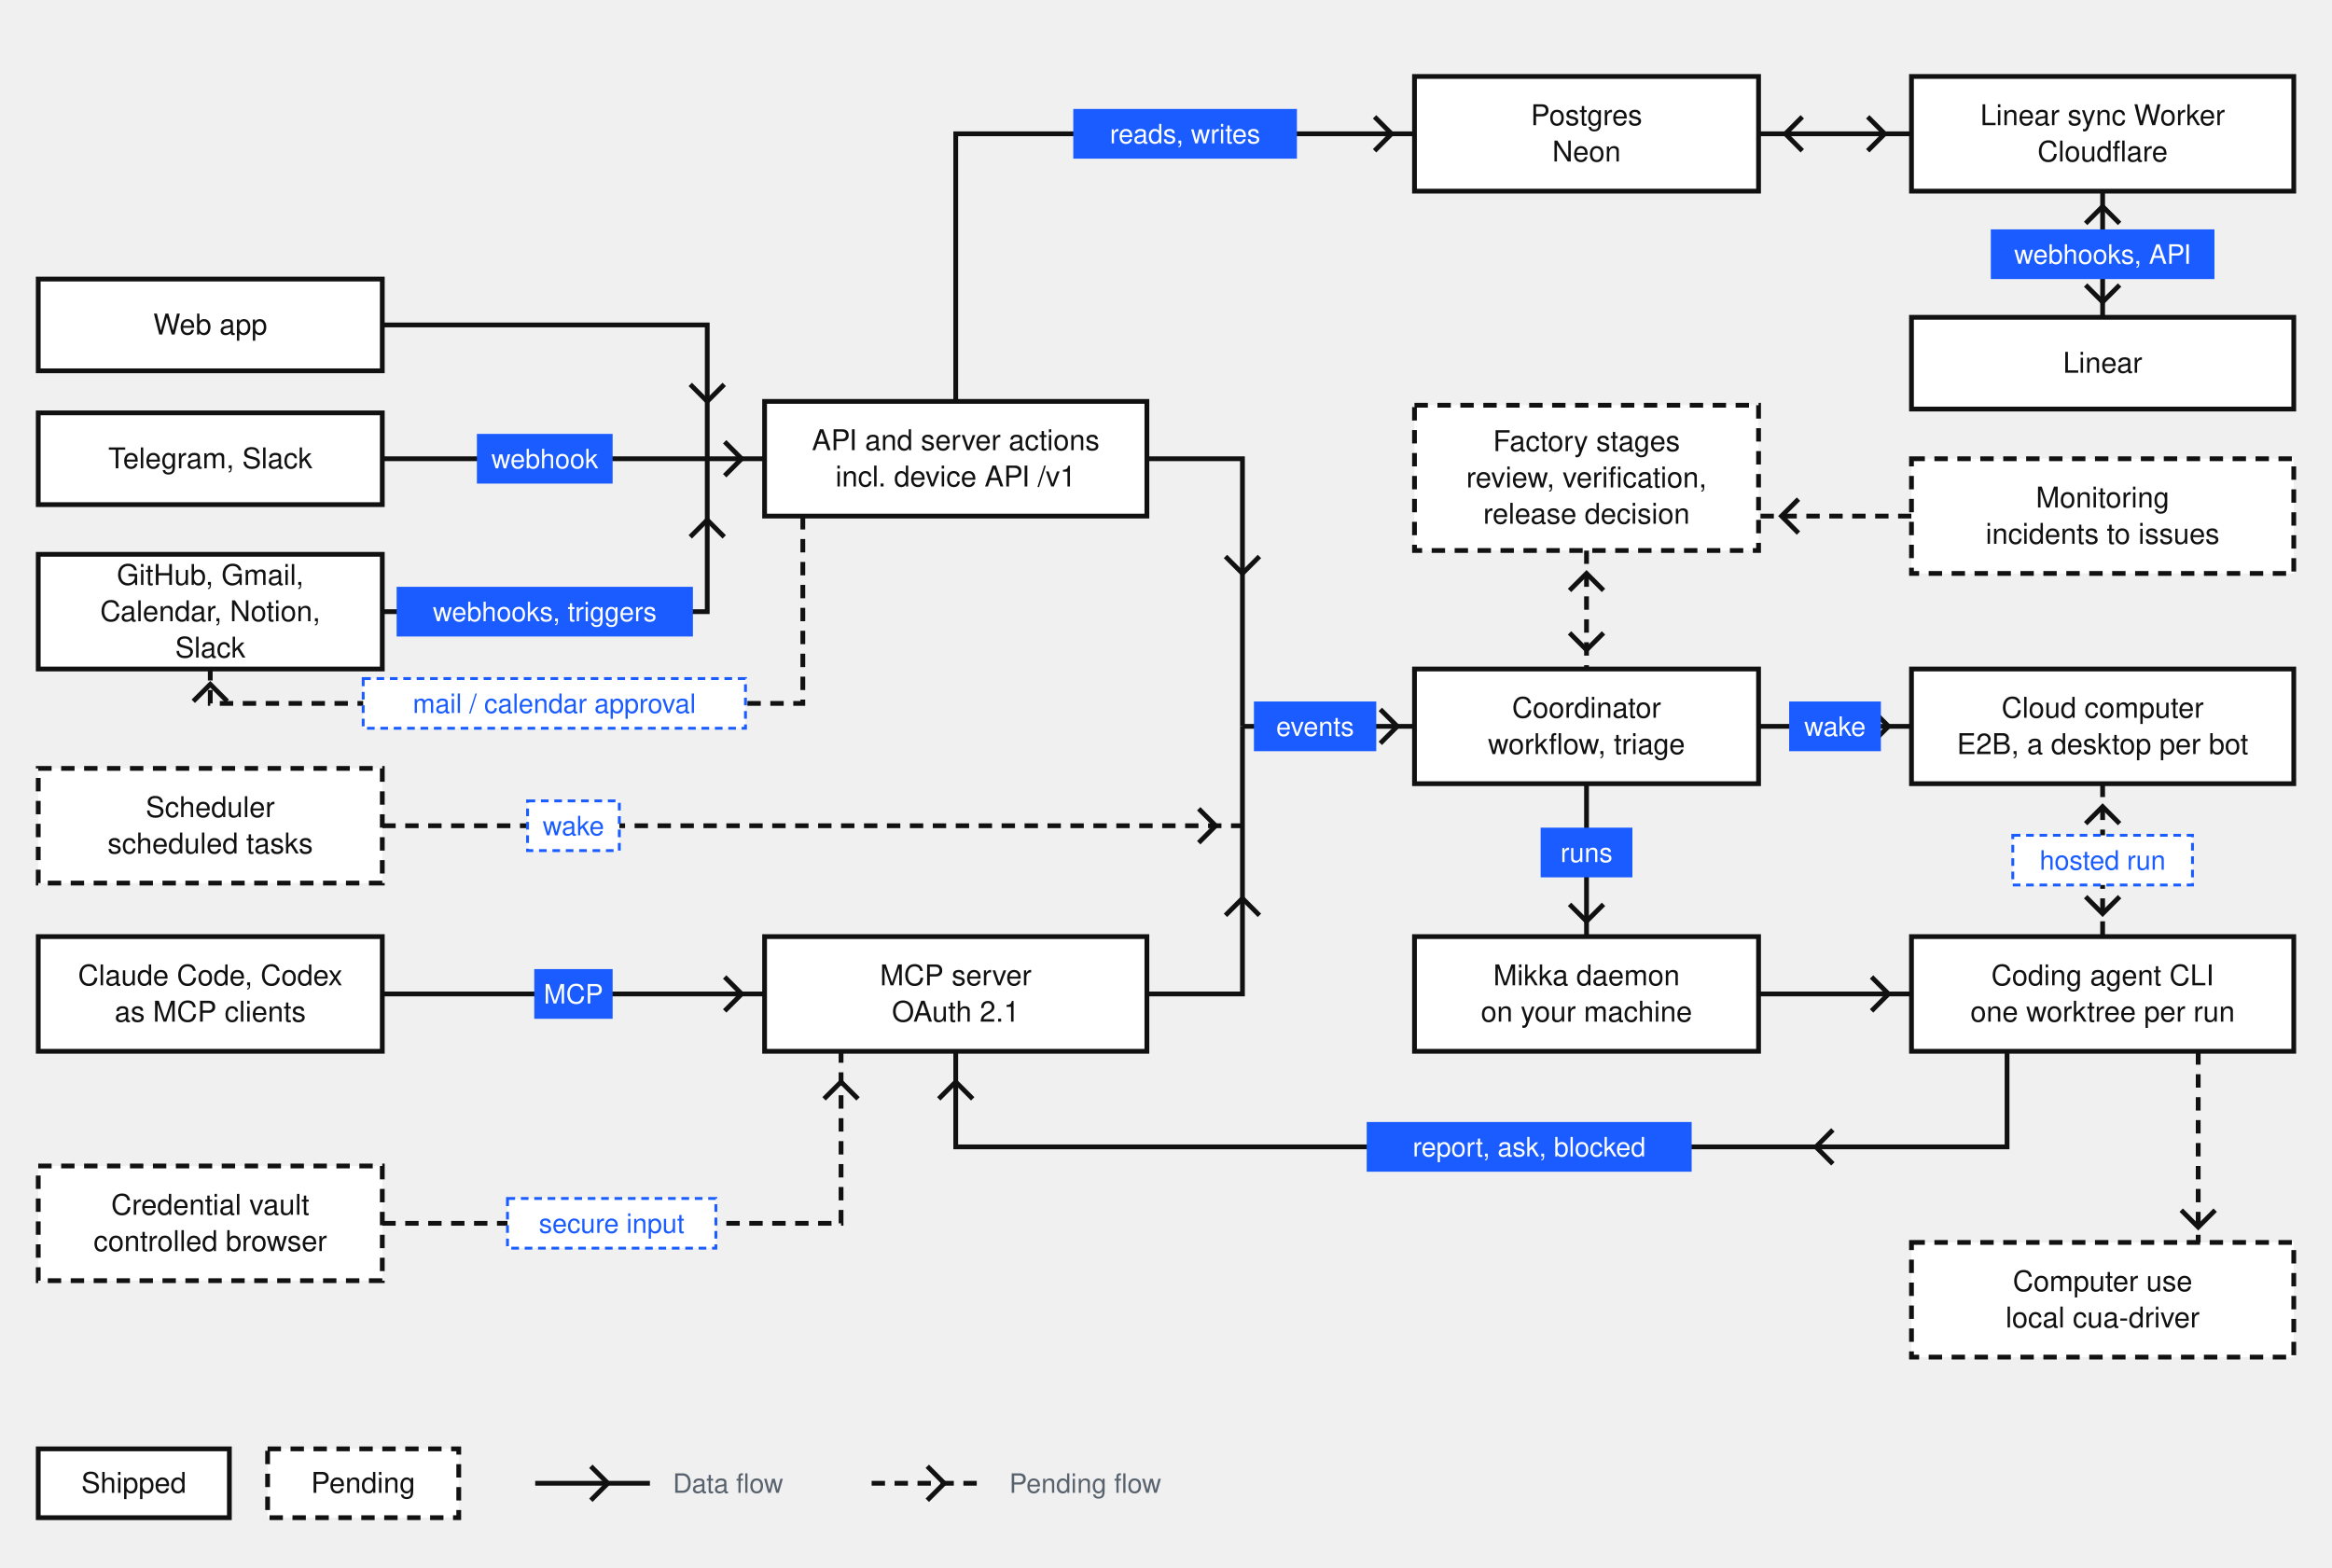
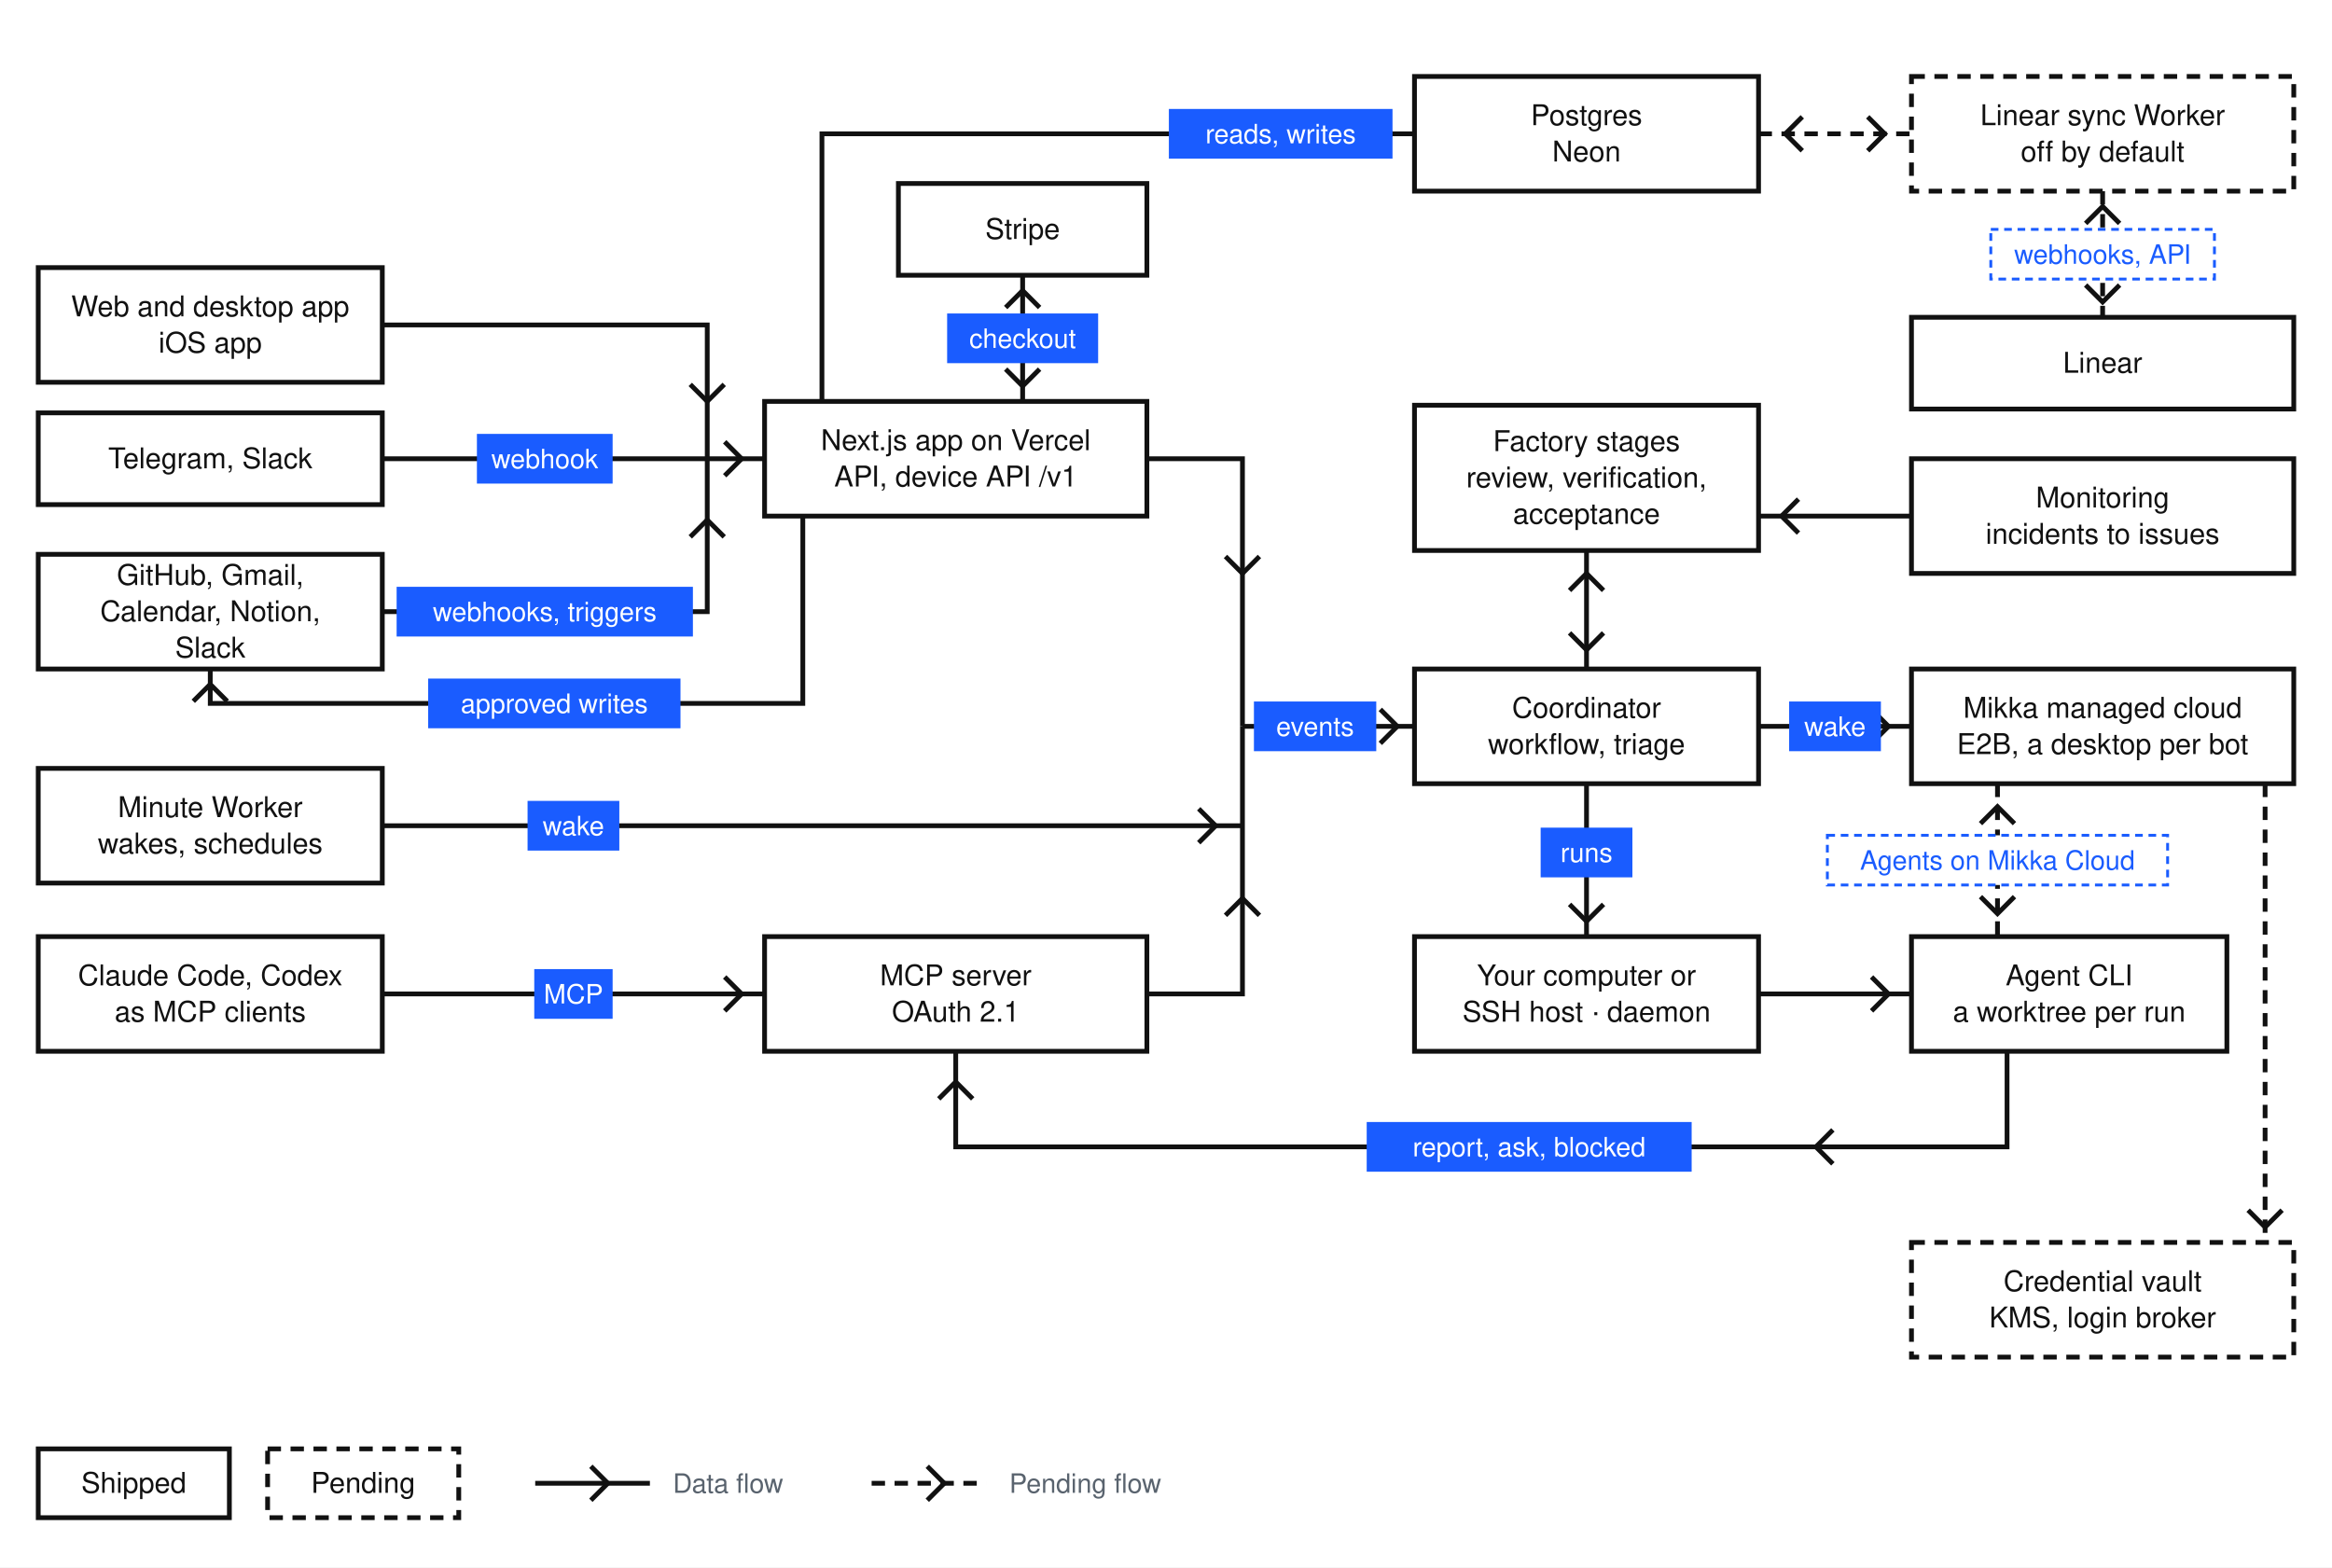
<svg xmlns="http://www.w3.org/2000/svg" width="1220" height="820" viewBox="0 0 1220 820" font-family="-apple-system, BlinkMacSystemFont, &quot;Segoe UI&quot;, Helvetica, Arial, &quot;PingFang SC&quot;, &quot;Noto Sans CJK SC&quot;, &quot;Microsoft YaHei&quot;, sans-serif" role="img" aria-label="Mikka architecture">
+   <rect width="1220" height="820" fill="#ffffff" />
  <path d="M200 170 L370 170 L370 240" fill="none" stroke="#111111" stroke-width="2.5" />
  <path d="M362 202 L370 210 L378 202" fill="none" stroke="#111111" stroke-width="2.5" stroke-linecap="square" stroke-linejoin="miter" />
  <path d="M200 320 L370 320 L370 240" fill="none" stroke="#111111" stroke-width="2.5" />
  <path d="M362 280 L370 272 L378 280" fill="none" stroke="#111111" stroke-width="2.5" stroke-linecap="square" stroke-linejoin="miter" />
  <path d="M200 240 L400 240" fill="none" stroke="#111111" stroke-width="2.5" />
  <path d="M380 232 L388 240 L380 248" fill="none" stroke="#111111" stroke-width="2.5" stroke-linecap="square" stroke-linejoin="miter" />
  <rect x="249.5" y="227" width="71" height="26" fill="#1a5cff" />
  <text x="285" y="245" text-anchor="middle" font-size="14" fill="#ffffff">webhook</text>
  <rect x="207.5" y="307" width="155" height="26" fill="#1a5cff" />
  <text x="285" y="325" text-anchor="middle" font-size="14" fill="#ffffff">webhooks, triggers</text>
-   <path d="M420 270 L420 368 L110 368 L110 350" fill="none" stroke="#111111" stroke-width="2.5" stroke-dasharray="7 5" />
+   <path d="M420 270 L420 368 L110 368 L110 350" fill="none" stroke="#111111" stroke-width="2.5" />
  <path d="M102 366 L110 358 L118 366" fill="none" stroke="#111111" stroke-width="2.5" stroke-linecap="square" stroke-linejoin="miter" />
-   <rect x="190" y="355" width="200" height="26" fill="#ffffff" stroke="#1a5cff" stroke-width="1.5" stroke-dasharray="4 3" />
-   <text x="290" y="373" text-anchor="middle" font-size="14" fill="#1a5cff">mail / calendar approval</text>
+   <rect x="224" y="355" width="132" height="26" fill="#1a5cff" />
+   <text x="290" y="373" text-anchor="middle" font-size="14" fill="#ffffff">approved writes</text>
+   <path d="M535 144 L535 210" fill="none" stroke="#111111" stroke-width="2.5" />
+   <path d="M527 194 L535 202 L543 194" fill="none" stroke="#111111" stroke-width="2.5" stroke-linecap="square" stroke-linejoin="miter" />
+   <path d="M527 160 L535 152 L543 160" fill="none" stroke="#111111" stroke-width="2.5" stroke-linecap="square" stroke-linejoin="miter" />
+   <rect x="495.5" y="164" width="79" height="26" fill="#1a5cff" />
+   <text x="535" y="182" text-anchor="middle" font-size="14" fill="#ffffff">checkout</text>
  <path d="M200 520 L400 520" fill="none" stroke="#111111" stroke-width="2.5" />
  <path d="M380 512 L388 520 L380 528" fill="none" stroke="#111111" stroke-width="2.5" stroke-linecap="square" stroke-linejoin="miter" />
  <rect x="279.5" y="507" width="41" height="26" fill="#1a5cff" />
  <text x="300" y="525" text-anchor="middle" font-size="14" fill="#ffffff">MCP</text>
-   <path d="M200 640 L440 640 L440 550" fill="none" stroke="#111111" stroke-width="2.5" stroke-dasharray="7 5" />
-   <path d="M432 574 L440 566 L448 574" fill="none" stroke="#111111" stroke-width="2.5" stroke-linecap="square" stroke-linejoin="miter" />
-   <rect x="265.5" y="627" width="109" height="26" fill="#ffffff" stroke="#1a5cff" stroke-width="1.5" stroke-dasharray="4 3" />
-   <text x="320" y="645" text-anchor="middle" font-size="14" fill="#1a5cff">secure input</text>
-   <path d="M500 210 L500 70 L740 70" fill="none" stroke="#111111" stroke-width="2.5" />
+   <path d="M430 210 L430 70 L740 70" fill="none" stroke="#111111" stroke-width="2.5" />
  <path d="M720 62 L728 70 L720 78" fill="none" stroke="#111111" stroke-width="2.5" stroke-linecap="square" stroke-linejoin="miter" />
-   <rect x="561.5" y="57" width="117" height="26" fill="#1a5cff" />
-   <text x="620" y="75" text-anchor="middle" font-size="14" fill="#ffffff">reads, writes</text>
-   <path d="M920 70 L1000 70" fill="none" stroke="#111111" stroke-width="2.5" />
+   <rect x="611.5" y="57" width="117" height="26" fill="#1a5cff" />
+   <text x="670" y="75" text-anchor="middle" font-size="14" fill="#ffffff">reads, writes</text>
+   <path d="M920 70 L1000 70" fill="none" stroke="#111111" stroke-width="2.5" stroke-dasharray="7 5" />
  <path d="M942 62 L934 70 L942 78" fill="none" stroke="#111111" stroke-width="2.5" stroke-linecap="square" stroke-linejoin="miter" />
  <path d="M978 62 L986 70 L978 78" fill="none" stroke="#111111" stroke-width="2.5" stroke-linecap="square" stroke-linejoin="miter" />
-   <path d="M1100 100 L1100 166" fill="none" stroke="#111111" stroke-width="2.5" />
+   <path d="M1100 100 L1100 166" fill="none" stroke="#111111" stroke-width="2.5" stroke-dasharray="7 5" />
  <path d="M1092 150 L1100 158 L1108 150" fill="none" stroke="#111111" stroke-width="2.5" stroke-linecap="square" stroke-linejoin="miter" />
  <path d="M1092 116 L1100 108 L1108 116" fill="none" stroke="#111111" stroke-width="2.5" stroke-linecap="square" stroke-linejoin="miter" />
-   <rect x="1041.5" y="120" width="117" height="26" fill="#1a5cff" />
-   <text x="1100" y="138" text-anchor="middle" font-size="14" fill="#ffffff">webhooks, API</text>
+   <rect x="1041.5" y="120" width="117" height="26" fill="#ffffff" stroke="#1a5cff" stroke-width="1.5" stroke-dasharray="4 3" />
+   <text x="1100" y="138" text-anchor="middle" font-size="14" fill="#1a5cff">webhooks, API</text>
  <path d="M600 240 L650 240 L650 380" fill="none" stroke="#111111" stroke-width="2.5" />
  <path d="M642 292 L650 300 L658 292" fill="none" stroke="#111111" stroke-width="2.5" stroke-linecap="square" stroke-linejoin="miter" />
  <path d="M600 520 L650 520 L650 380" fill="none" stroke="#111111" stroke-width="2.5" />
  <path d="M642 478 L650 470 L658 478" fill="none" stroke="#111111" stroke-width="2.5" stroke-linecap="square" stroke-linejoin="miter" />
  <path d="M650 380 L740 380" fill="none" stroke="#111111" stroke-width="2.5" />
  <path d="M723 372 L731 380 L723 388" fill="none" stroke="#111111" stroke-width="2.5" stroke-linecap="square" stroke-linejoin="miter" />
  <rect x="656" y="367" width="64" height="26" fill="#1a5cff" />
  <text x="688" y="385" text-anchor="middle" font-size="14" fill="#ffffff">events</text>
-   <path d="M200 432 L650 432" fill="none" stroke="#111111" stroke-width="2.5" stroke-dasharray="7 5" />
+   <path d="M200 432 L650 432" fill="none" stroke="#111111" stroke-width="2.5" />
  <path d="M628 424 L636 432 L628 440" fill="none" stroke="#111111" stroke-width="2.5" stroke-linecap="square" stroke-linejoin="miter" />
-   <rect x="276" y="419" width="48" height="26" fill="#ffffff" stroke="#1a5cff" stroke-width="1.5" stroke-dasharray="4 3" />
-   <text x="300" y="437" text-anchor="middle" font-size="14" fill="#1a5cff">wake</text>
-   <path d="M830 288 L830 350" fill="none" stroke="#111111" stroke-width="2.5" stroke-dasharray="7 5" />
+   <rect x="276" y="419" width="48" height="26" fill="#1a5cff" />
+   <text x="300" y="437" text-anchor="middle" font-size="14" fill="#ffffff">wake</text>
+   <path d="M830 288 L830 350" fill="none" stroke="#111111" stroke-width="2.5" />
  <path d="M822 308 L830 300 L838 308" fill="none" stroke="#111111" stroke-width="2.5" stroke-linecap="square" stroke-linejoin="miter" />
  <path d="M822 332 L830 340 L838 332" fill="none" stroke="#111111" stroke-width="2.5" stroke-linecap="square" stroke-linejoin="miter" />
-   <path d="M1000 270 L920 270" fill="none" stroke="#111111" stroke-width="2.5" stroke-dasharray="7 5" />
+   <path d="M1000 270 L920 270" fill="none" stroke="#111111" stroke-width="2.5" />
  <path d="M940 262 L932 270 L940 278" fill="none" stroke="#111111" stroke-width="2.5" stroke-linecap="square" stroke-linejoin="miter" />
  <path d="M920 380 L1000 380" fill="none" stroke="#111111" stroke-width="2.5" />
  <path d="M980 372 L988 380 L980 388" fill="none" stroke="#111111" stroke-width="2.5" stroke-linecap="square" stroke-linejoin="miter" />
  <rect x="936" y="367" width="48" height="26" fill="#1a5cff" />
  <text x="960" y="385" text-anchor="middle" font-size="14" fill="#ffffff">wake</text>
  <path d="M830 410 L830 490" fill="none" stroke="#111111" stroke-width="2.5" />
  <path d="M822 474 L830 482 L838 474" fill="none" stroke="#111111" stroke-width="2.5" stroke-linecap="square" stroke-linejoin="miter" />
  <rect x="806" y="433" width="48" height="26" fill="#1a5cff" />
  <text x="830" y="451" text-anchor="middle" font-size="14" fill="#ffffff">runs</text>
  <path d="M920 520 L1000 520" fill="none" stroke="#111111" stroke-width="2.5" />
  <path d="M980 512 L988 520 L980 528" fill="none" stroke="#111111" stroke-width="2.5" stroke-linecap="square" stroke-linejoin="miter" />
-   <path d="M1100 410 L1100 490" fill="none" stroke="#111111" stroke-width="2.5" stroke-dasharray="7 5" />
-   <path d="M1092 430 L1100 422 L1108 430" fill="none" stroke="#111111" stroke-width="2.5" stroke-linecap="square" stroke-linejoin="miter" />
-   <path d="M1092 470 L1100 478 L1108 470" fill="none" stroke="#111111" stroke-width="2.5" stroke-linecap="square" stroke-linejoin="miter" />
-   <rect x="1053" y="437" width="94" height="26" fill="#ffffff" stroke="#1a5cff" stroke-width="1.5" stroke-dasharray="4 3" />
-   <text x="1100" y="455" text-anchor="middle" font-size="14" fill="#1a5cff">hosted run</text>
-   <path d="M1150 550 L1150 650" fill="none" stroke="#111111" stroke-width="2.5" stroke-dasharray="7 5" />
-   <path d="M1142 634 L1150 642 L1158 634" fill="none" stroke="#111111" stroke-width="2.5" stroke-linecap="square" stroke-linejoin="miter" />
+   <path d="M1045 410 L1045 490" fill="none" stroke="#111111" stroke-width="2.5" stroke-dasharray="7 5" />
+   <path d="M1037 430 L1045 422 L1053 430" fill="none" stroke="#111111" stroke-width="2.5" stroke-linecap="square" stroke-linejoin="miter" />
+   <path d="M1037 470 L1045 478 L1053 470" fill="none" stroke="#111111" stroke-width="2.5" stroke-linecap="square" stroke-linejoin="miter" />
+   <rect x="956" y="437" width="178" height="26" fill="#ffffff" stroke="#1a5cff" stroke-width="1.5" stroke-dasharray="4 3" />
+   <text x="1045" y="455" text-anchor="middle" font-size="14" fill="#1a5cff">Agents on Mikka Cloud</text>
+   <path d="M1185 410 L1185 650" fill="none" stroke="#111111" stroke-width="2.5" stroke-dasharray="7 5" />
+   <path d="M1177 634 L1185 642 L1193 634" fill="none" stroke="#111111" stroke-width="2.5" stroke-linecap="square" stroke-linejoin="miter" />
  <path d="M1050 550 L1050 600 L500 600 L500 550" fill="none" stroke="#111111" stroke-width="2.5" />
  <path d="M958 592 L950 600 L958 608" fill="none" stroke="#111111" stroke-width="2.5" stroke-linecap="square" stroke-linejoin="miter" />
  <path d="M492 574 L500 566 L508 574" fill="none" stroke="#111111" stroke-width="2.5" stroke-linecap="square" stroke-linejoin="miter" />
  <rect x="715" y="587" width="170" height="26" fill="#1a5cff" />
  <text x="800" y="605" text-anchor="middle" font-size="14" fill="#ffffff">report, ask, blocked</text>
-   <rect x="20" y="146" width="180" height="48" fill="#ffffff" stroke="#111111" stroke-width="2.5" />
-   <text x="110" y="175" text-anchor="middle" font-size="15" fill="#111111">Web app</text>
+   <rect x="20" y="140" width="180" height="60" fill="#ffffff" stroke="#111111" stroke-width="2.5" />
+   <text x="110" y="165.5" text-anchor="middle" font-size="15" fill="#111111">Web and desktop app</text>
+   <text x="110" y="184.5" text-anchor="middle" font-size="15" fill="#111111">iOS app</text>
  <rect x="20" y="216" width="180" height="48" fill="#ffffff" stroke="#111111" stroke-width="2.5" />
  <text x="110" y="245" text-anchor="middle" font-size="15" fill="#111111">Telegram, Slack</text>
  <rect x="20" y="290" width="180" height="60" fill="#ffffff" stroke="#111111" stroke-width="2.5" />
  <text x="110" y="306" text-anchor="middle" font-size="15" fill="#111111">GitHub, Gmail,</text>
  <text x="110" y="325" text-anchor="middle" font-size="15" fill="#111111">Calendar, Notion,</text>
  <text x="110" y="344" text-anchor="middle" font-size="15" fill="#111111">Slack</text>
-   <rect x="20" y="402" width="180" height="60" fill="#ffffff" stroke="#111111" stroke-width="2.5" stroke-dasharray="7 5" />
-   <text x="110" y="427.5" text-anchor="middle" font-size="15" fill="#111111">Scheduler</text>
-   <text x="110" y="446.5" text-anchor="middle" font-size="15" fill="#111111">scheduled tasks</text>
+   <rect x="20" y="402" width="180" height="60" fill="#ffffff" stroke="#111111" stroke-width="2.5" />
+   <text x="110" y="427.5" text-anchor="middle" font-size="15" fill="#111111">Minute Worker</text>
+   <text x="110" y="446.5" text-anchor="middle" font-size="15" fill="#111111">wakes, schedules</text>
  <rect x="20" y="490" width="180" height="60" fill="#ffffff" stroke="#111111" stroke-width="2.5" />
  <text x="110" y="515.5" text-anchor="middle" font-size="15" fill="#111111">Claude Code, Codex</text>
  <text x="110" y="534.5" text-anchor="middle" font-size="15" fill="#111111">as MCP clients</text>
-   <rect x="20" y="610" width="180" height="60" fill="#ffffff" stroke="#111111" stroke-width="2.5" stroke-dasharray="7 5" />
-   <text x="110" y="635.5" text-anchor="middle" font-size="15" fill="#111111">Credential vault</text>
-   <text x="110" y="654.5" text-anchor="middle" font-size="15" fill="#111111">controlled browser</text>
+   <rect x="470" y="96" width="130" height="48" fill="#ffffff" stroke="#111111" stroke-width="2.5" />
+   <text x="535" y="125" text-anchor="middle" font-size="15" fill="#111111">Stripe</text>
  <rect x="400" y="210" width="200" height="60" fill="#ffffff" stroke="#111111" stroke-width="2.5" />
-   <text x="500" y="235.5" text-anchor="middle" font-size="15" fill="#111111">API and server actions</text>
-   <text x="500" y="254.5" text-anchor="middle" font-size="15" fill="#111111">incl. device API /v1</text>
+   <text x="500" y="235.5" text-anchor="middle" font-size="15" fill="#111111">Next.js app on Vercel</text>
+   <text x="500" y="254.5" text-anchor="middle" font-size="15" fill="#111111">API, device API /v1</text>
  <rect x="400" y="490" width="200" height="60" fill="#ffffff" stroke="#111111" stroke-width="2.5" />
  <text x="500" y="515.5" text-anchor="middle" font-size="15" fill="#111111">MCP server</text>
  <text x="500" y="534.5" text-anchor="middle" font-size="15" fill="#111111">OAuth 2.1</text>
  <rect x="740" y="40" width="180" height="60" fill="#ffffff" stroke="#111111" stroke-width="2.5" />
  <text x="830" y="65.5" text-anchor="middle" font-size="15" fill="#111111">Postgres</text>
  <text x="830" y="84.5" text-anchor="middle" font-size="15" fill="#111111">Neon</text>
-   <rect x="740" y="212" width="180" height="76" fill="#ffffff" stroke="#111111" stroke-width="2.5" stroke-dasharray="7 5" />
+   <rect x="740" y="212" width="180" height="76" fill="#ffffff" stroke="#111111" stroke-width="2.5" />
  <text x="830" y="236" text-anchor="middle" font-size="15" fill="#111111">Factory stages</text>
  <text x="830" y="255" text-anchor="middle" font-size="15" fill="#111111">review, verification,</text>
-   <text x="830" y="274" text-anchor="middle" font-size="15" fill="#111111">release decision</text>
+   <text x="830" y="274" text-anchor="middle" font-size="15" fill="#111111">acceptance</text>
  <rect x="740" y="350" width="180" height="60" fill="#ffffff" stroke="#111111" stroke-width="2.5" />
  <text x="830" y="375.5" text-anchor="middle" font-size="15" fill="#111111">Coordinator</text>
  <text x="830" y="394.5" text-anchor="middle" font-size="15" fill="#111111">workflow, triage</text>
  <rect x="740" y="490" width="180" height="60" fill="#ffffff" stroke="#111111" stroke-width="2.5" />
-   <text x="830" y="515.5" text-anchor="middle" font-size="15" fill="#111111">Mikka daemon</text>
-   <text x="830" y="534.5" text-anchor="middle" font-size="15" fill="#111111">on your machine</text>
-   <rect x="1000" y="40" width="200" height="60" fill="#ffffff" stroke="#111111" stroke-width="2.5" />
+   <text x="830" y="515.5" text-anchor="middle" font-size="15" fill="#111111">Your computer or</text>
+   <text x="830" y="534.5" text-anchor="middle" font-size="15" fill="#111111">SSH host · daemon</text>
+   <rect x="1000" y="40" width="200" height="60" fill="#ffffff" stroke="#111111" stroke-width="2.5" stroke-dasharray="7 5" />
  <text x="1100" y="65.5" text-anchor="middle" font-size="15" fill="#111111">Linear sync Worker</text>
-   <text x="1100" y="84.5" text-anchor="middle" font-size="15" fill="#111111">Cloudflare</text>
+   <text x="1100" y="84.5" text-anchor="middle" font-size="15" fill="#111111">off by default</text>
  <rect x="1000" y="166" width="200" height="48" fill="#ffffff" stroke="#111111" stroke-width="2.5" />
  <text x="1100" y="195" text-anchor="middle" font-size="15" fill="#111111">Linear</text>
-   <rect x="1000" y="240" width="200" height="60" fill="#ffffff" stroke="#111111" stroke-width="2.5" stroke-dasharray="7 5" />
+   <rect x="1000" y="240" width="200" height="60" fill="#ffffff" stroke="#111111" stroke-width="2.5" />
  <text x="1100" y="265.5" text-anchor="middle" font-size="15" fill="#111111">Monitoring</text>
  <text x="1100" y="284.5" text-anchor="middle" font-size="15" fill="#111111">incidents to issues</text>
  <rect x="1000" y="350" width="200" height="60" fill="#ffffff" stroke="#111111" stroke-width="2.5" />
-   <text x="1100" y="375.5" text-anchor="middle" font-size="15" fill="#111111">Cloud computer</text>
+   <text x="1100" y="375.5" text-anchor="middle" font-size="15" fill="#111111">Mikka managed cloud</text>
  <text x="1100" y="394.5" text-anchor="middle" font-size="15" fill="#111111">E2B, a desktop per bot</text>
-   <rect x="1000" y="490" width="200" height="60" fill="#ffffff" stroke="#111111" stroke-width="2.5" />
-   <text x="1100" y="515.5" text-anchor="middle" font-size="15" fill="#111111">Coding agent CLI</text>
-   <text x="1100" y="534.5" text-anchor="middle" font-size="15" fill="#111111">one worktree per run</text>
+   <rect x="1000" y="490" width="165" height="60" fill="#ffffff" stroke="#111111" stroke-width="2.5" />
+   <text x="1082.5" y="515.5" text-anchor="middle" font-size="15" fill="#111111">Agent CLI</text>
+   <text x="1082.5" y="534.5" text-anchor="middle" font-size="15" fill="#111111">a worktree per run</text>
  <rect x="1000" y="650" width="200" height="60" fill="#ffffff" stroke="#111111" stroke-width="2.5" stroke-dasharray="7 5" />
-   <text x="1100" y="675.5" text-anchor="middle" font-size="15" fill="#111111">Computer use</text>
-   <text x="1100" y="694.5" text-anchor="middle" font-size="15" fill="#111111">local cua-driver</text>
+   <text x="1100" y="675.5" text-anchor="middle" font-size="15" fill="#111111">Credential vault</text>
+   <text x="1100" y="694.5" text-anchor="middle" font-size="15" fill="#111111">KMS, login broker</text>
  <rect x="20" y="758" width="100" height="36" fill="#ffffff" stroke="#111111" stroke-width="2.5" />
  <text x="70" y="781" text-anchor="middle" font-size="15" fill="#111111">Shipped</text>
  <rect x="140" y="758" width="100" height="36" fill="#ffffff" stroke="#111111" stroke-width="2.5" stroke-dasharray="7 5" />
  <text x="190" y="781" text-anchor="middle" font-size="15" fill="#111111">Pending</text>
  <path d="M280 776 L340 776" fill="none" stroke="#111111" stroke-width="2.5" />
  <path d="M310 768 L318 776 L310 784" fill="none" stroke="#111111" stroke-width="2.5" stroke-linecap="square" stroke-linejoin="miter" />
  <text x="352" y="781" font-size="14" fill="#59636e">Data flow</text>
  <path d="M456 776 L516 776" fill="none" stroke="#111111" stroke-width="2.5" stroke-dasharray="7 5" />
  <path d="M486 768 L494 776 L486 784" fill="none" stroke="#111111" stroke-width="2.5" stroke-linecap="square" stroke-linejoin="miter" />
  <text x="528" y="781" font-size="14" fill="#59636e">Pending flow</text>
</svg>
